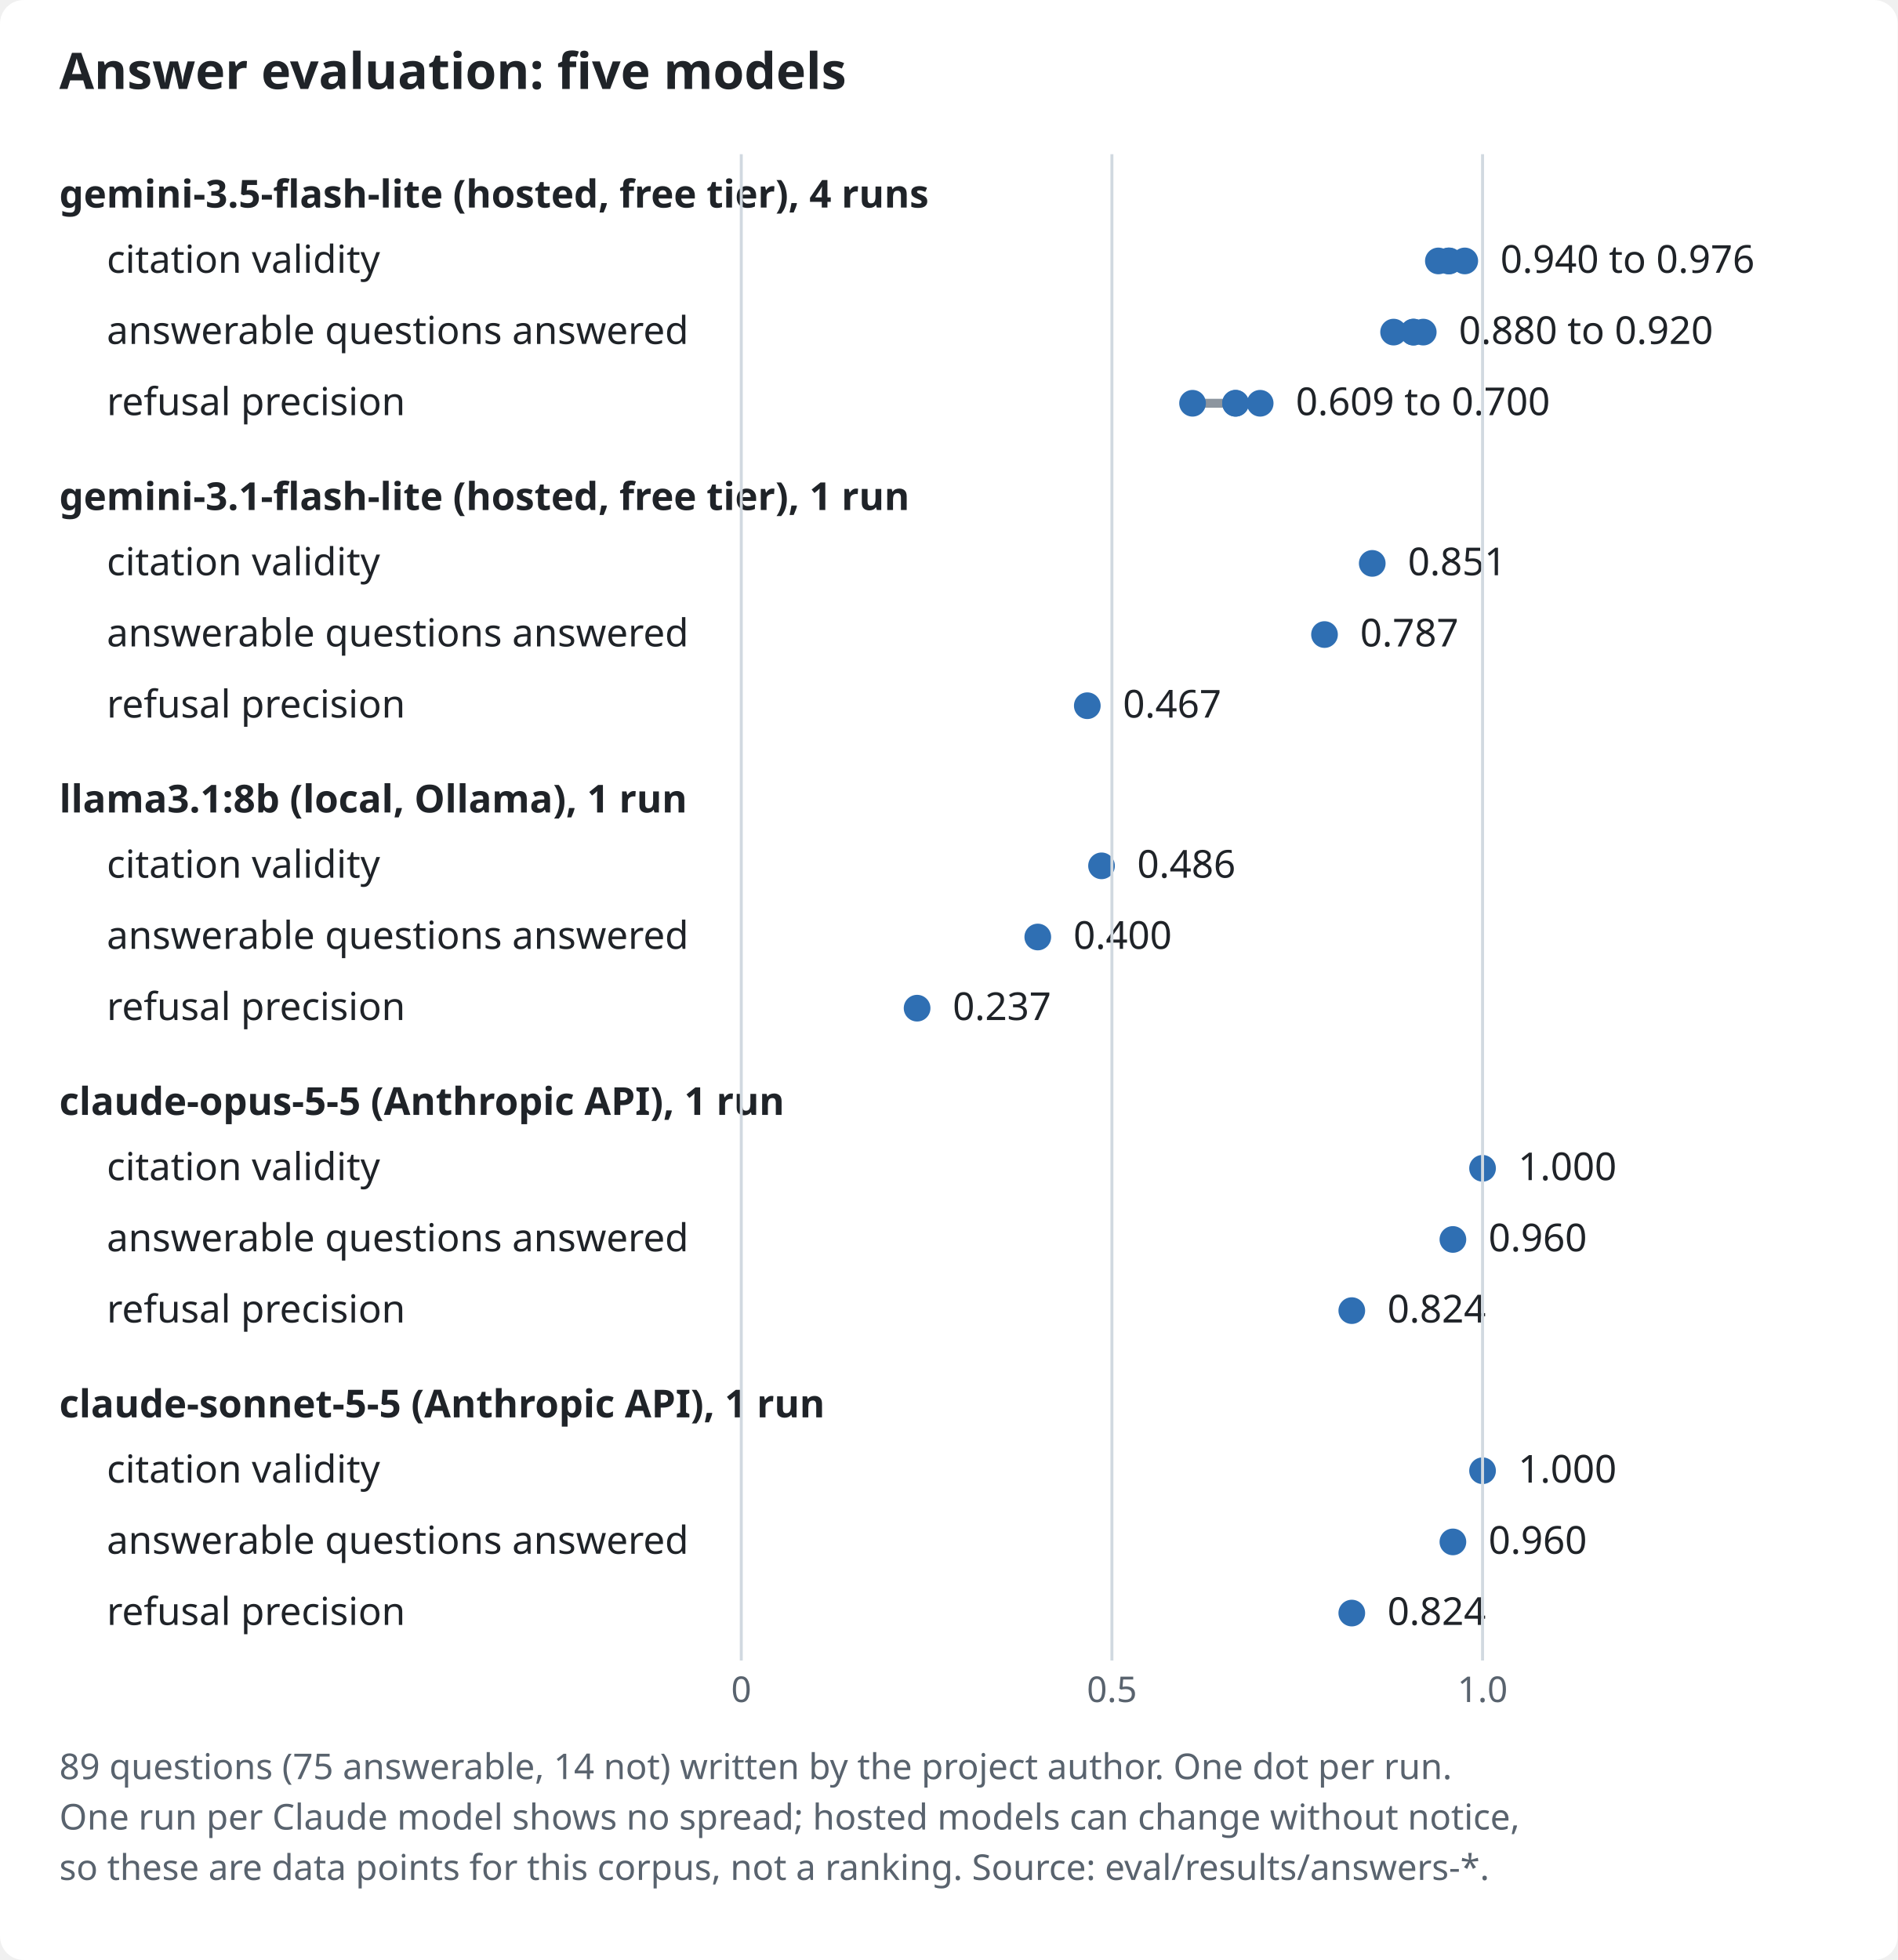
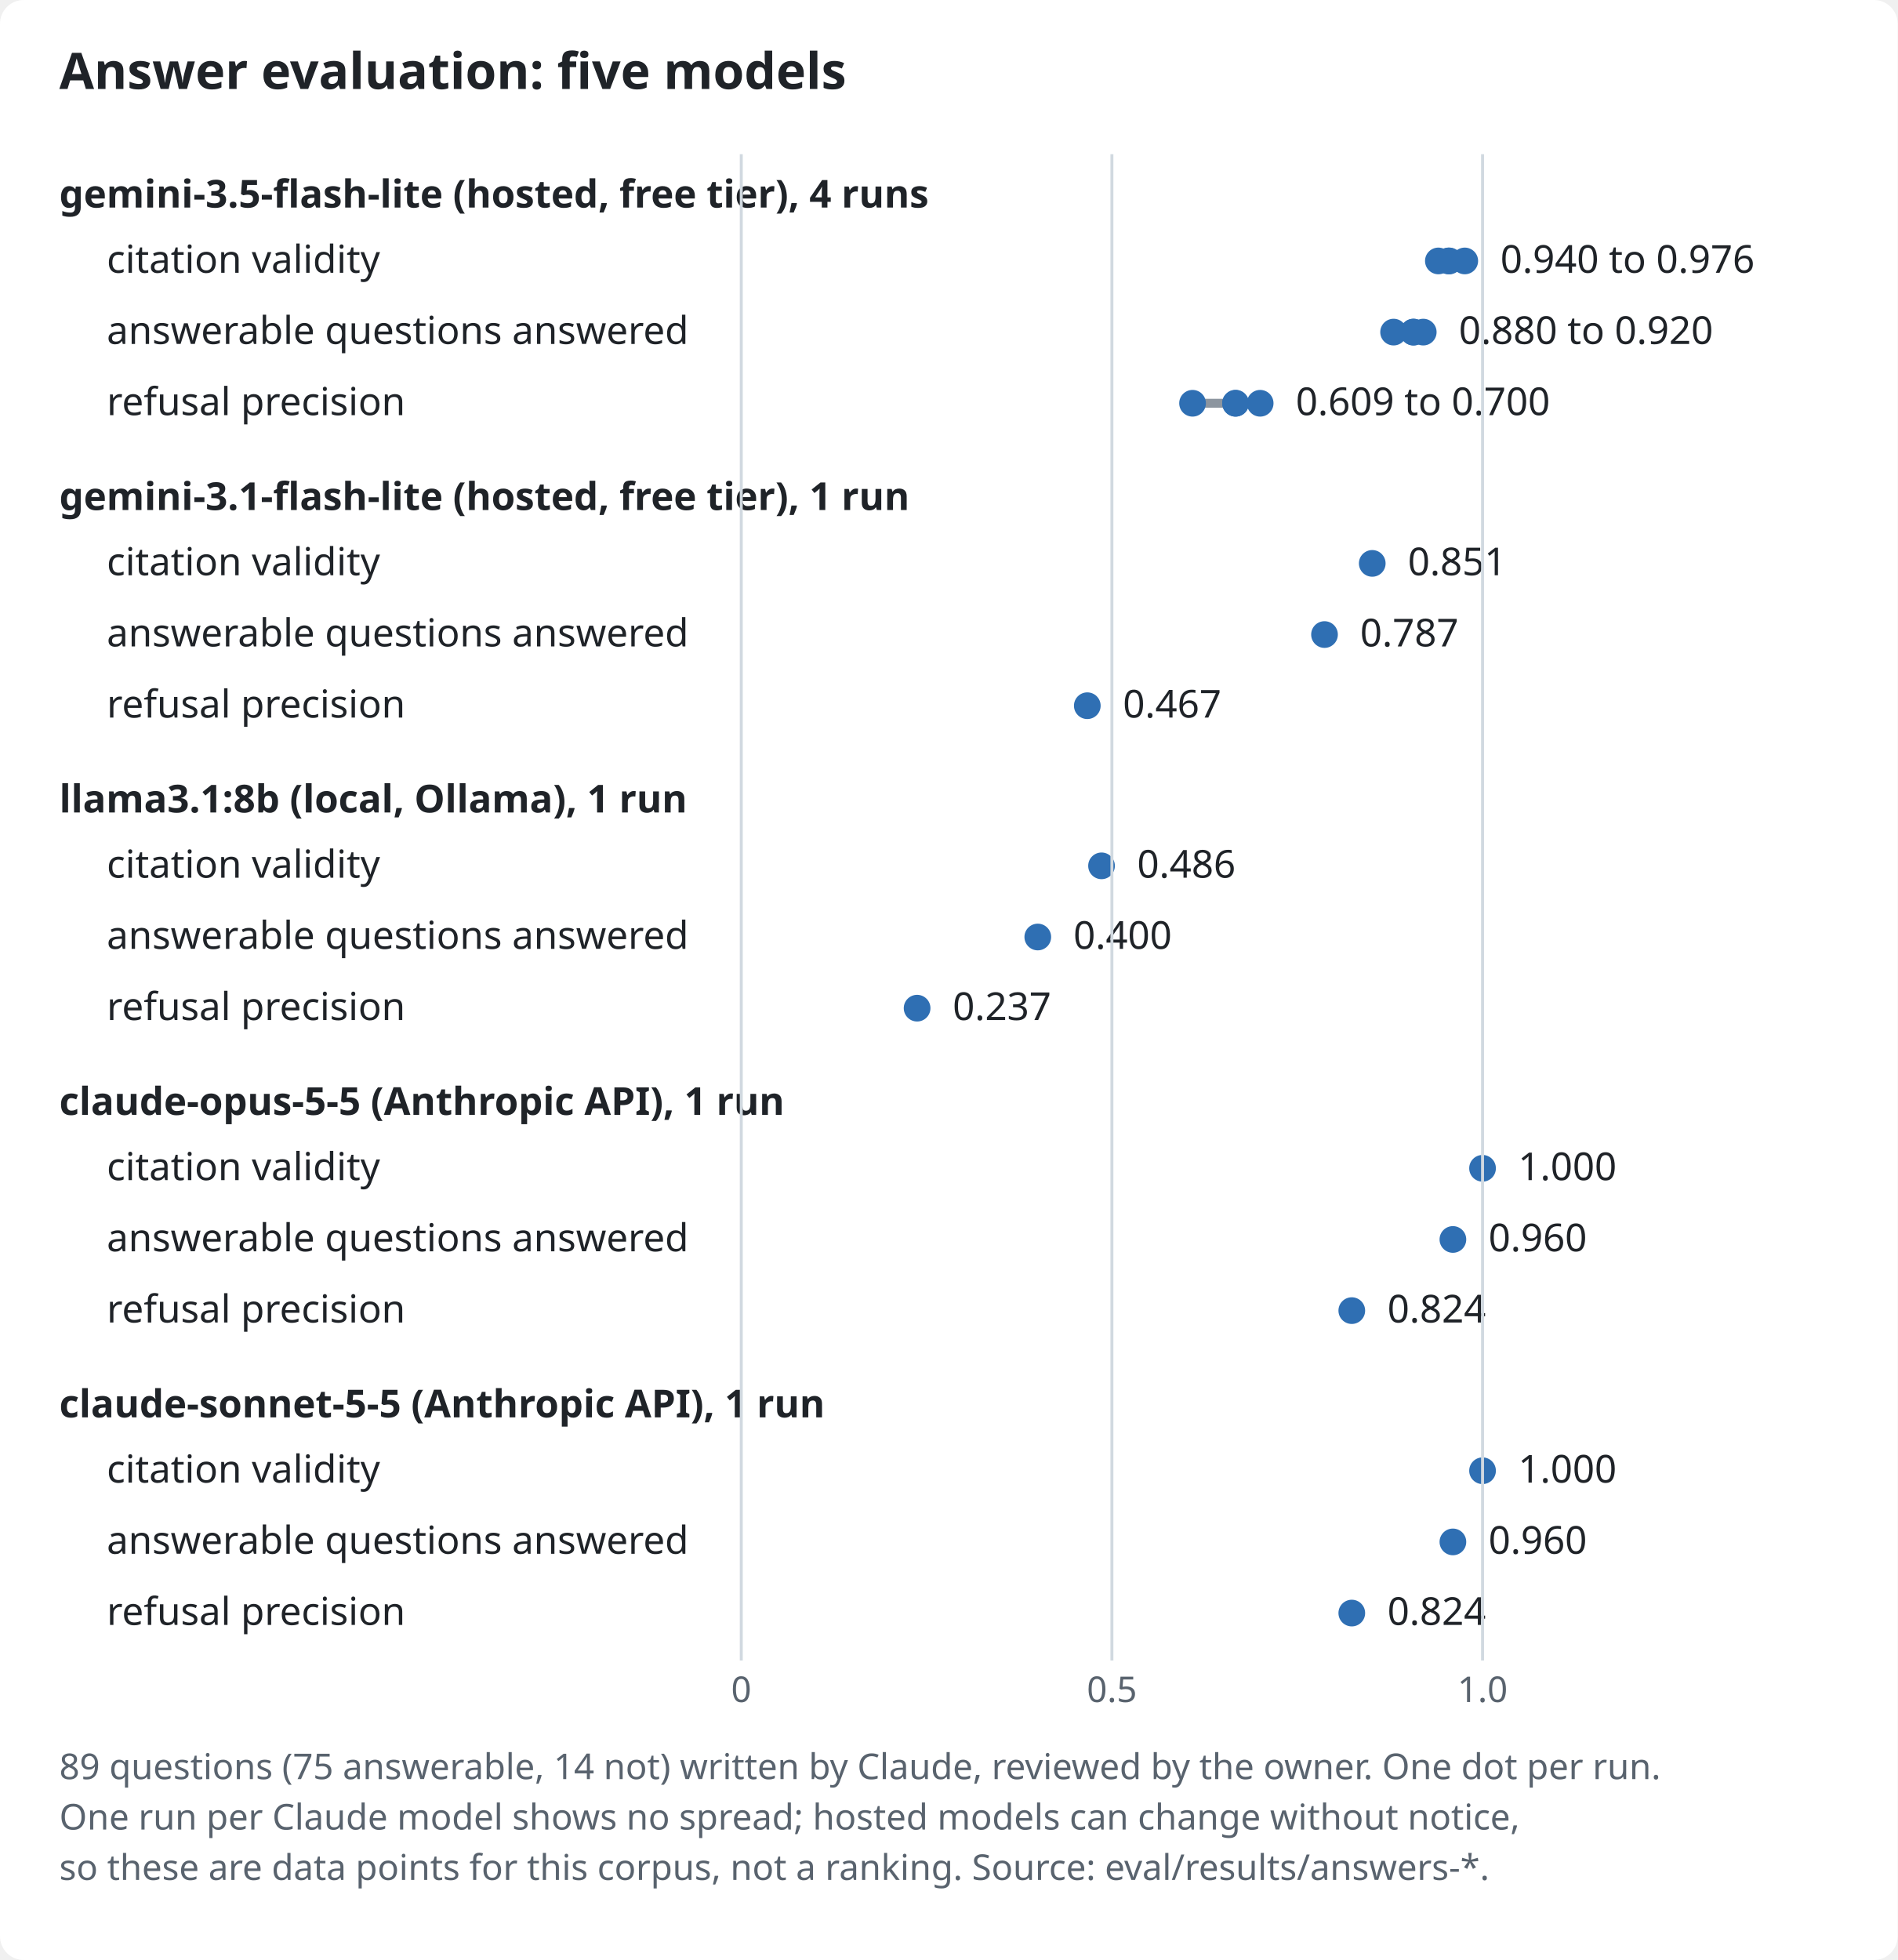
<svg xmlns="http://www.w3.org/2000/svg" viewBox="0 0 640 661.0" width="640" role="img" aria-labelledby="title desc">
  <style>
  .bg{fill:#ffffff}
  .t{fill:#1f2328;font:600 17px system-ui,sans-serif}
  .l{fill:#1f2328;font:13px system-ui,sans-serif}
  .lb{fill:#1f2328;font:600 13px system-ui,sans-serif}
  .n{fill:#59636e;font:12px system-ui,sans-serif}
  .axis{stroke:#d1d9e0;stroke-width:1}
  .whisker{stroke:#1f2328;stroke-width:1.5}
  .s0{fill:#2f6fb3}
  .s1{fill:#c2691a}
  .line{stroke:#8c959f;stroke-width:3;stroke-linecap:round}
  @media (prefers-color-scheme: dark){
    .bg{fill:#0d1117}
    .t,.l,.lb{fill:#e6edf3}
    .n{fill:#9198a1}
    .axis{stroke:#3d444d}
    .whisker{stroke:#e6edf3}
    .s0{fill:#6aa8e8}
    .s1{fill:#e7a35c}
    .line{stroke:#6e7681}
  }
</style>
  <rect class="bg" width="640" height="661.0" rx="8" />
  <text class="t" x="20" y="30">Answer evaluation: five models</text>
  <text class="lb" x="20" y="70.0">gemini-3.5-flash-lite (hosted, free tier), 4 runs</text>
  <text class="l" x="36" y="92.0">citation validity</text>
  <line class="line" x1="485.1" y1="88.0" x2="494.0" y2="88.0" />
  <circle class="s0" cx="488.8" cy="88.0" r="4.5" />
  <circle class="s0" cx="485.1" cy="88.0" r="4.5" />
  <circle class="s0" cx="488.5" cy="88.0" r="4.5" />
  <circle class="s0" cx="494.0" cy="88.0" r="4.5" />
  <text class="l" x="506.0" y="92.0">0.940 to 0.976</text>
  <text class="l" x="36" y="116.0">answerable questions answered</text>
  <line class="line" x1="470.0" y1="112.0" x2="480.0" y2="112.0" />
  <circle class="s0" cx="476.7" cy="112.0" r="4.5" />
  <circle class="s0" cx="470.0" cy="112.0" r="4.5" />
  <circle class="s0" cx="476.7" cy="112.0" r="4.5" />
  <circle class="s0" cx="480.0" cy="112.0" r="4.5" />
  <text class="l" x="492.0" y="116.0">0.880 to 0.920</text>
  <text class="l" x="36" y="140.0">refusal precision</text>
  <line class="line" x1="402.2" y1="136.0" x2="425.0" y2="136.0" />
  <circle class="s0" cx="416.7" cy="136.0" r="4.5" />
  <circle class="s0" cx="402.2" cy="136.0" r="4.5" />
  <circle class="s0" cx="416.7" cy="136.0" r="4.5" />
  <circle class="s0" cx="425.0" cy="136.0" r="4.5" />
  <text class="l" x="437.0" y="140.0">0.609 to 0.700</text>
  <text class="lb" x="20" y="172.0">gemini-3.1-flash-lite (hosted, free tier), 1 run</text>
  <text class="l" x="36" y="194.0">citation validity</text>
  <circle class="s0" cx="462.8" cy="190.0" r="4.5" />
  <text class="l" x="474.8" y="194.0">0.851</text>
  <text class="l" x="36" y="218.0">answerable questions answered</text>
  <circle class="s0" cx="446.7" cy="214.0" r="4.5" />
  <text class="l" x="458.7" y="218.0">0.787</text>
  <text class="l" x="36" y="242.0">refusal precision</text>
  <circle class="s0" cx="366.7" cy="238.0" r="4.5" />
  <text class="l" x="378.7" y="242.0">0.467</text>
  <text class="lb" x="20" y="274.0">llama3.1:8b (local, Ollama), 1 run</text>
  <text class="l" x="36" y="296.0">citation validity</text>
  <circle class="s0" cx="371.5" cy="292.0" r="4.5" />
  <text class="l" x="383.5" y="296.0">0.486</text>
  <text class="l" x="36" y="320.0">answerable questions answered</text>
  <circle class="s0" cx="350.0" cy="316.0" r="4.5" />
  <text class="l" x="362.0" y="320.0">0.400</text>
  <text class="l" x="36" y="344.0">refusal precision</text>
  <circle class="s0" cx="309.3" cy="340.0" r="4.5" />
  <text class="l" x="321.3" y="344.0">0.237</text>
  <text class="lb" x="20" y="376.0">claude-opus-5-5 (Anthropic API), 1 run</text>
  <text class="l" x="36" y="398.0">citation validity</text>
  <circle class="s0" cx="500.0" cy="394.0" r="4.5" />
  <text class="l" x="512.0" y="398.0">1.000</text>
  <text class="l" x="36" y="422.0">answerable questions answered</text>
  <circle class="s0" cx="490.0" cy="418.0" r="4.5" />
  <text class="l" x="502.0" y="422.0">0.960</text>
  <text class="l" x="36" y="446.0">refusal precision</text>
  <circle class="s0" cx="455.9" cy="442.0" r="4.5" />
  <text class="l" x="467.9" y="446.0">0.824</text>
  <text class="lb" x="20" y="478.0">claude-sonnet-5-5 (Anthropic API), 1 run</text>
  <text class="l" x="36" y="500.0">citation validity</text>
  <circle class="s0" cx="500.0" cy="496.0" r="4.5" />
  <text class="l" x="512.0" y="500.0">1.000</text>
  <text class="l" x="36" y="524.0">answerable questions answered</text>
  <circle class="s0" cx="490.0" cy="520.0" r="4.5" />
  <text class="l" x="502.0" y="524.0">0.960</text>
  <text class="l" x="36" y="548.0">refusal precision</text>
  <circle class="s0" cx="455.9" cy="544.0" r="4.5" />
  <text class="l" x="467.9" y="548.0">0.824</text>
  <line class="axis" x1="250.0" y1="52.0" x2="250.0" y2="560.0" />
  <text class="n" x="250.0" y="574.0" text-anchor="middle">0</text>
  <line class="axis" x1="375.0" y1="52.0" x2="375.0" y2="560.0" />
  <text class="n" x="375.0" y="574.0" text-anchor="middle">0.5</text>
  <line class="axis" x1="500.0" y1="52.0" x2="500.0" y2="560.0" />
  <text class="n" x="500.0" y="574.0" text-anchor="middle">1.0</text>
-   <text class="n" x="20" y="600.0">89 questions (75 answerable, 14 not) written by the project author. One dot per run.</text>
+   <text class="n" x="20" y="600.0">89 questions (75 answerable, 14 not) written by Claude, reviewed by the owner. One dot per run.</text>
  <text class="n" x="20" y="617.0">One run per Claude model shows no spread; hosted models can change without notice,</text>
  <text class="n" x="20" y="634.0">so these are data points for this corpus, not a ranking. Source: eval/results/answers-*.</text>
</svg>
